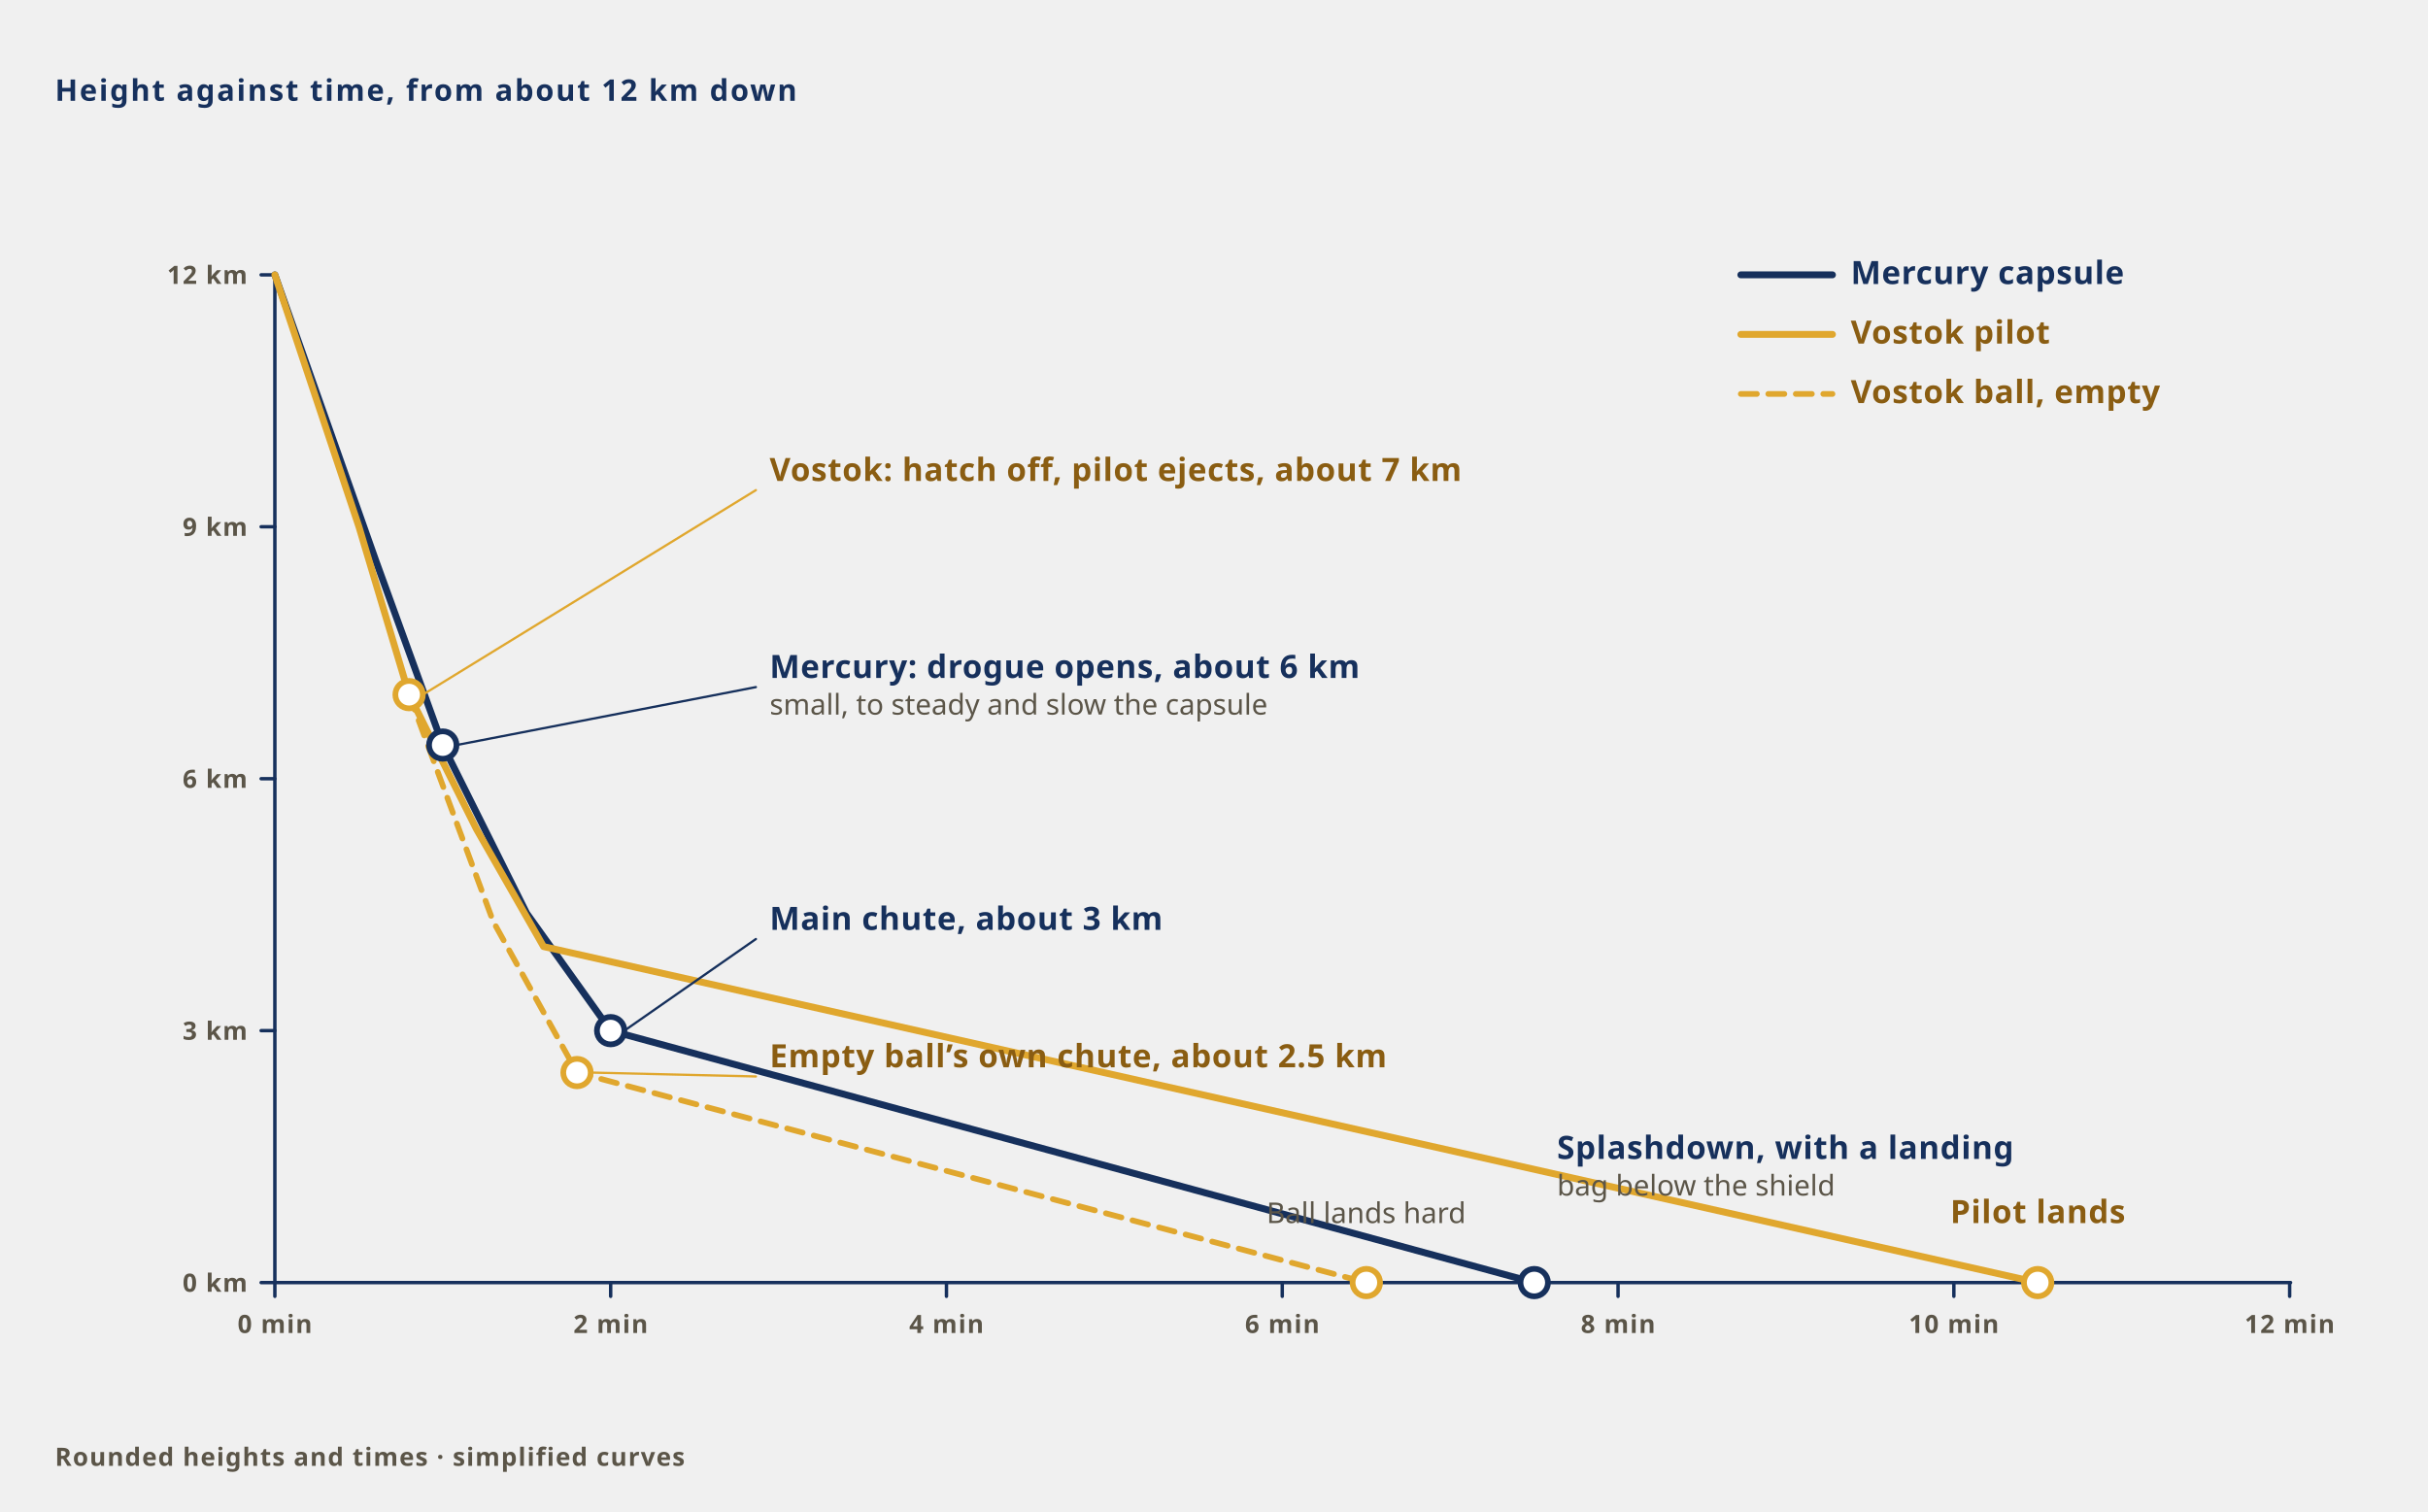
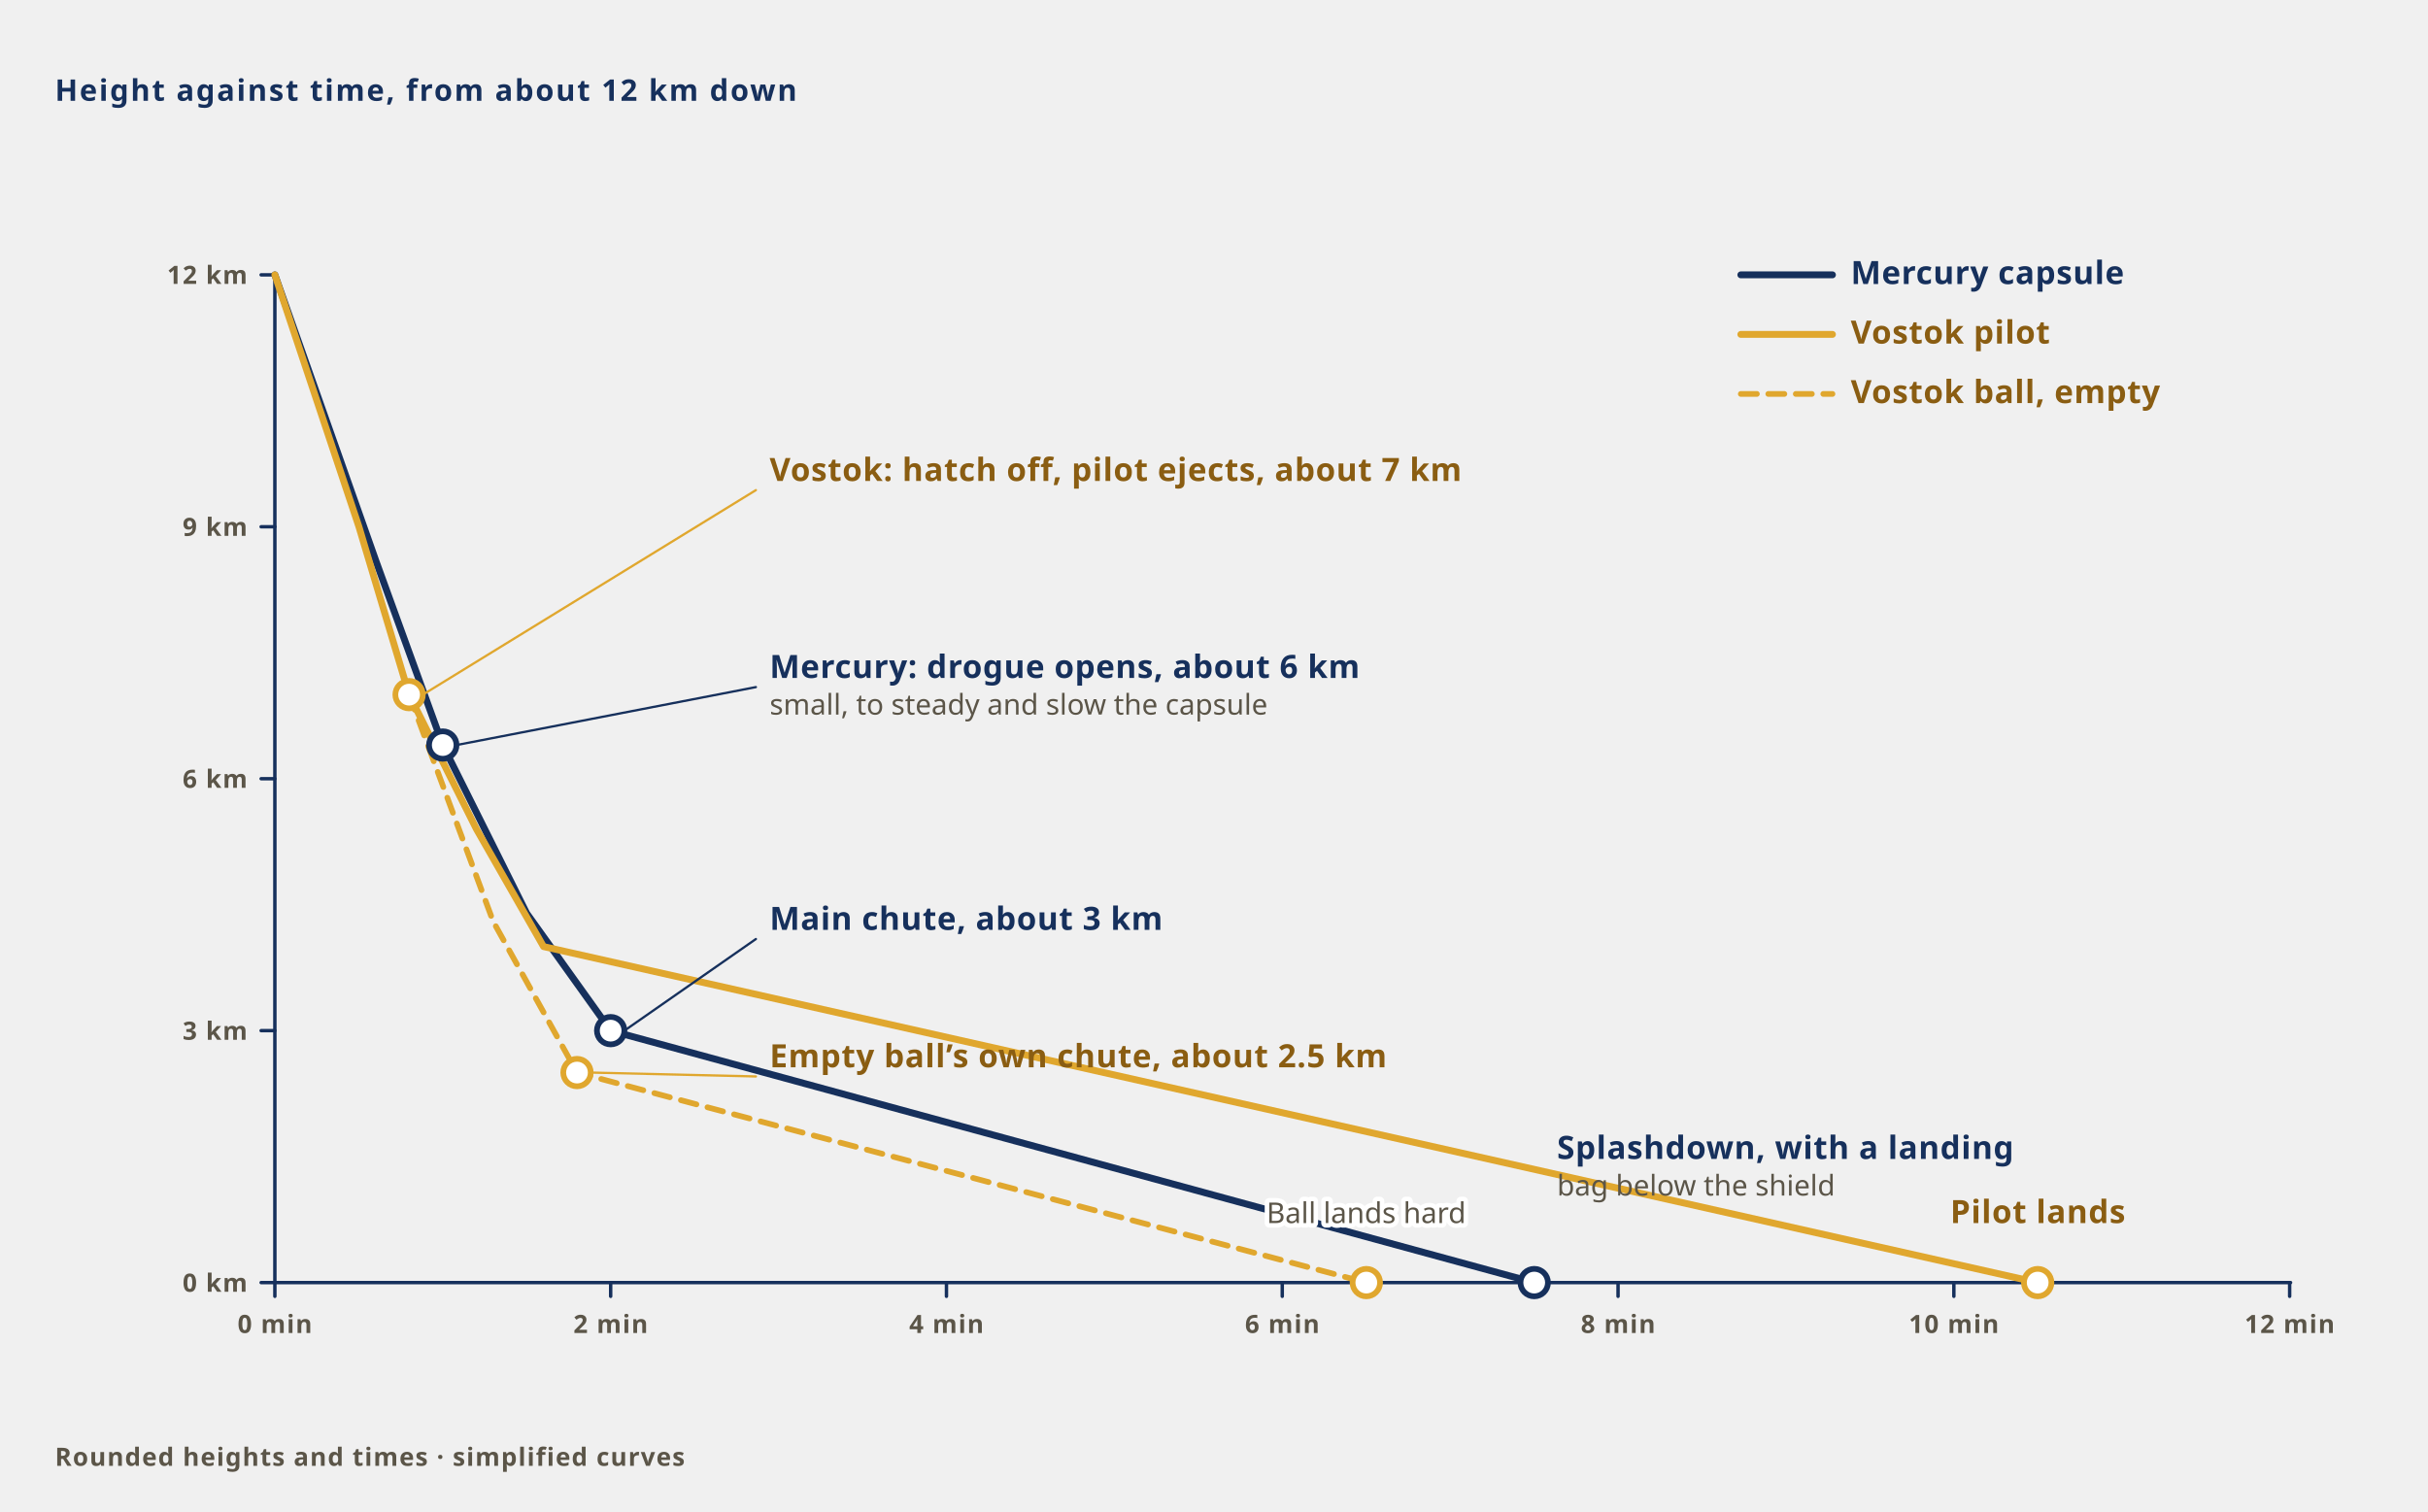
<svg xmlns="http://www.w3.org/2000/svg" viewBox="0 0 1060 660" width="1060" height="660">
  <style>
  .d-head { font-family: Archivo; font-weight: 700; font-size: 13px; letter-spacing: 0.8px; fill: #16305c; text-transform: uppercase; }
  .d-lbl { font-family: Archivo; font-weight: 700; font-size: 14px; letter-spacing: 0.3px; fill: #16305c; }
  .d-lbl-gold { font-family: Archivo; font-weight: 700; font-size: 14px; letter-spacing: 0.3px; fill: #8a5d12; }
  .d-txt { font-family: 'Work Sans'; font-weight: 500; font-size: 12.5px; fill: #5b5548; }
  .d-body { font-family: 'Work Sans'; font-weight: 500; font-size: 14px; fill: #1c1c1a; }
  .d-sm { font-family: Archivo; font-weight: 600; font-size: 11px; letter-spacing: 0.5px; fill: #5b5548; text-transform: uppercase; }
  .halo { paint-order: stroke; stroke: #ffffff; stroke-width: 4px; stroke-linejoin: round; }
  </style>
  <defs>
    <marker id="arN" viewBox="0 0 10 10" refX="8" refY="5" markerWidth="7" markerHeight="7" orient="auto-start-reverse">
      <path d="M0 0 10 5 0 10z" fill="#16305c" />
    </marker>
    <marker id="arG" viewBox="0 0 10 10" refX="8" refY="5" markerWidth="6" markerHeight="6" orient="auto-start-reverse">
      <path d="M0 0 10 5 0 10z" fill="#e0a72e" />
    </marker>
    <pattern id="hatch" width="8" height="8" patternUnits="userSpaceOnUse" patternTransform="rotate(45)">
      <rect width="8" height="8" fill="rgba(22,48,92,0.08)" />
      <line x1="0" y1="0" x2="0" y2="8" stroke="rgba(22,48,92,0.35)" stroke-width="2" />
    </pattern>
    <pattern id="hatchG" width="8" height="8" patternUnits="userSpaceOnUse" patternTransform="rotate(45)">
      <rect width="8" height="8" fill="rgba(224,167,46,0.14)" />
      <line x1="0" y1="0" x2="0" y2="8" stroke="rgba(224,167,46,0.75)" stroke-width="2" />
    </pattern>
  </defs>
  <text x="24" y="44" class="d-head">Height against time, from about 12 km down</text>
  <path d="M120 120 L120 560 L1000 560" fill="none" stroke="#16305c" stroke-width="1.5" stroke-linejoin="round" stroke-linecap="round" />
  <path d="M114 560.0 L120 560.0" fill="none" stroke="#16305c" stroke-width="1.5" stroke-linejoin="round" stroke-linecap="round" />
  <text x="108" y="564" text-anchor="end" class="d-sm">0 km</text>
  <path d="M114 450.0 L120 450.0" fill="none" stroke="#16305c" stroke-width="1.5" stroke-linejoin="round" stroke-linecap="round" />
  <text x="108" y="453.99" text-anchor="end" class="d-sm">3 km</text>
  <path d="M114 340.0 L120 340.0" fill="none" stroke="#16305c" stroke-width="1.5" stroke-linejoin="round" stroke-linecap="round" />
  <text x="108" y="343.98" text-anchor="end" class="d-sm">6 km</text>
  <path d="M114 230.0 L120 230.0" fill="none" stroke="#16305c" stroke-width="1.5" stroke-linejoin="round" stroke-linecap="round" />
  <text x="108" y="233.97" text-anchor="end" class="d-sm">9 km</text>
  <path d="M114 120.0 L120 120.0" fill="none" stroke="#16305c" stroke-width="1.5" stroke-linejoin="round" stroke-linecap="round" />
  <text x="108" y="123.96" text-anchor="end" class="d-sm">12 km</text>
  <path d="M120.0 560 L120.0 566" fill="none" stroke="#16305c" stroke-width="1.5" stroke-linejoin="round" stroke-linecap="round" />
  <text x="120" y="582" text-anchor="middle" class="d-sm">0 min</text>
  <path d="M266.6 560 L266.6 566" fill="none" stroke="#16305c" stroke-width="1.5" stroke-linejoin="round" stroke-linecap="round" />
  <text x="266.6" y="582" text-anchor="middle" class="d-sm">2 min</text>
  <path d="M413.2 560 L413.2 566" fill="none" stroke="#16305c" stroke-width="1.5" stroke-linejoin="round" stroke-linecap="round" />
  <text x="413.2" y="582" text-anchor="middle" class="d-sm">4 min</text>
  <path d="M559.8 560 L559.8 566" fill="none" stroke="#16305c" stroke-width="1.5" stroke-linejoin="round" stroke-linecap="round" />
  <text x="559.8" y="582" text-anchor="middle" class="d-sm">6 min</text>
  <path d="M706.4 560 L706.4 566" fill="none" stroke="#16305c" stroke-width="1.5" stroke-linejoin="round" stroke-linecap="round" />
  <text x="706.4" y="582" text-anchor="middle" class="d-sm">8 min</text>
  <path d="M853.0 560 L853.0 566" fill="none" stroke="#16305c" stroke-width="1.5" stroke-linejoin="round" stroke-linecap="round" />
  <text x="853" y="582" text-anchor="middle" class="d-sm">10 min</text>
  <path d="M999.6 560 L999.6 566" fill="none" stroke="#16305c" stroke-width="1.5" stroke-linejoin="round" stroke-linecap="round" />
  <text x="999.6" y="582" text-anchor="middle" class="d-sm">12 min</text>
  <path d="M120.0 120.0 L164.0 244.6 L193.3 325.3 L229.9 398.7 L266.6 450.0 L669.8 560.0" fill="none" stroke="#16305c" stroke-width="3" stroke-linejoin="round" stroke-linecap="round" />
  <path d="M120.0 120.0 L156.7 230.0 L178.6 303.3 L208.0 362.0 L237.3 413.3 L889.6 560.0" fill="none" stroke="#e0a72e" stroke-width="3" stroke-linejoin="round" stroke-linecap="round" />
  <path d="M178.6 303.3 L215.3 402.3 L251.9 468.3 L596.5 560.0" fill="none" stroke="#e0a72e" stroke-width="2.5" stroke-dasharray="7 5" stroke-linejoin="round" stroke-linecap="round" />
  <circle cx="193.3" cy="325.3" r="6" fill="#ffffff" stroke="#16305c" stroke-width="2.5" />
  <circle cx="266.6" cy="450.0" r="6" fill="#ffffff" stroke="#16305c" stroke-width="2.5" />
  <circle cx="669.8" cy="560.0" r="6" fill="#ffffff" stroke="#16305c" stroke-width="2.5" />
  <circle cx="178.6" cy="303.3" r="6" fill="#ffffff" stroke="#e0a72e" stroke-width="2.5" />
  <circle cx="251.9" cy="468.3" r="6" fill="#ffffff" stroke="#e0a72e" stroke-width="2.5" />
  <circle cx="596.5" cy="560.0" r="6" fill="#ffffff" stroke="#e0a72e" stroke-width="2.5" />
  <circle cx="889.6" cy="560.0" r="6" fill="#ffffff" stroke="#e0a72e" stroke-width="2.5" />
  <path d="M199.3 325.3 L330 300" fill="none" stroke="#16305c" stroke-width="1" stroke-linejoin="round" stroke-linecap="round" />
  <text x="336" y="296" class="d-lbl">Mercury: drogue opens, about 6 km</text>
  <text x="336" y="312" class="d-txt">small, to steady and slow the capsule</text>
  <path d="M272.6 450.0 L330 410" fill="none" stroke="#16305c" stroke-width="1" stroke-linejoin="round" stroke-linecap="round" />
  <text x="336" y="406" class="d-lbl">Main chute, about 3 km</text>
  <path d="M184.6 303.3 L330 214" fill="none" stroke="#e0a72e" stroke-width="1" stroke-linejoin="round" stroke-linecap="round" />
  <text x="336" y="210" class="d-lbl-gold">Vostok: hatch off, pilot ejects, about 7 km</text>
  <path d="M257.9 468.3 L330 470" fill="none" stroke="#e0a72e" stroke-width="1" stroke-linejoin="round" stroke-linecap="round" />
  <text x="336" y="466" class="d-lbl-gold">Empty ball’s own chute, about 2.5 km</text>
-   <text x="596.45" y="534" text-anchor="middle" class="d-txt">Ball lands hard</text>
+   <text x="596.45" y="534" text-anchor="middle" class="d-txt halo">Ball lands hard</text>
  <text x="679.75" y="506" class="d-lbl">Splashdown, with a landing</text>
  <text x="679.75" y="522" class="d-txt">bag below the shield</text>
  <text x="889.65" y="534" text-anchor="middle" class="d-lbl-gold">Pilot lands</text>
  <path d="M760 120 L800 120" fill="none" stroke="#16305c" stroke-width="3" stroke-linejoin="round" stroke-linecap="round" />
  <text x="808" y="124" class="d-lbl">Mercury capsule</text>
  <path d="M760 146 L800 146" fill="none" stroke="#e0a72e" stroke-width="3" stroke-linejoin="round" stroke-linecap="round" />
  <text x="808" y="150" class="d-lbl-gold">Vostok pilot</text>
  <path d="M760 172 L800 172" fill="none" stroke="#e0a72e" stroke-width="2.5" stroke-dasharray="7 5" stroke-linejoin="round" stroke-linecap="round" />
  <text x="808" y="176" class="d-lbl-gold">Vostok ball, empty</text>
  <text x="24" y="640" class="d-sm">Rounded heights and times · simplified curves</text>
</svg>
